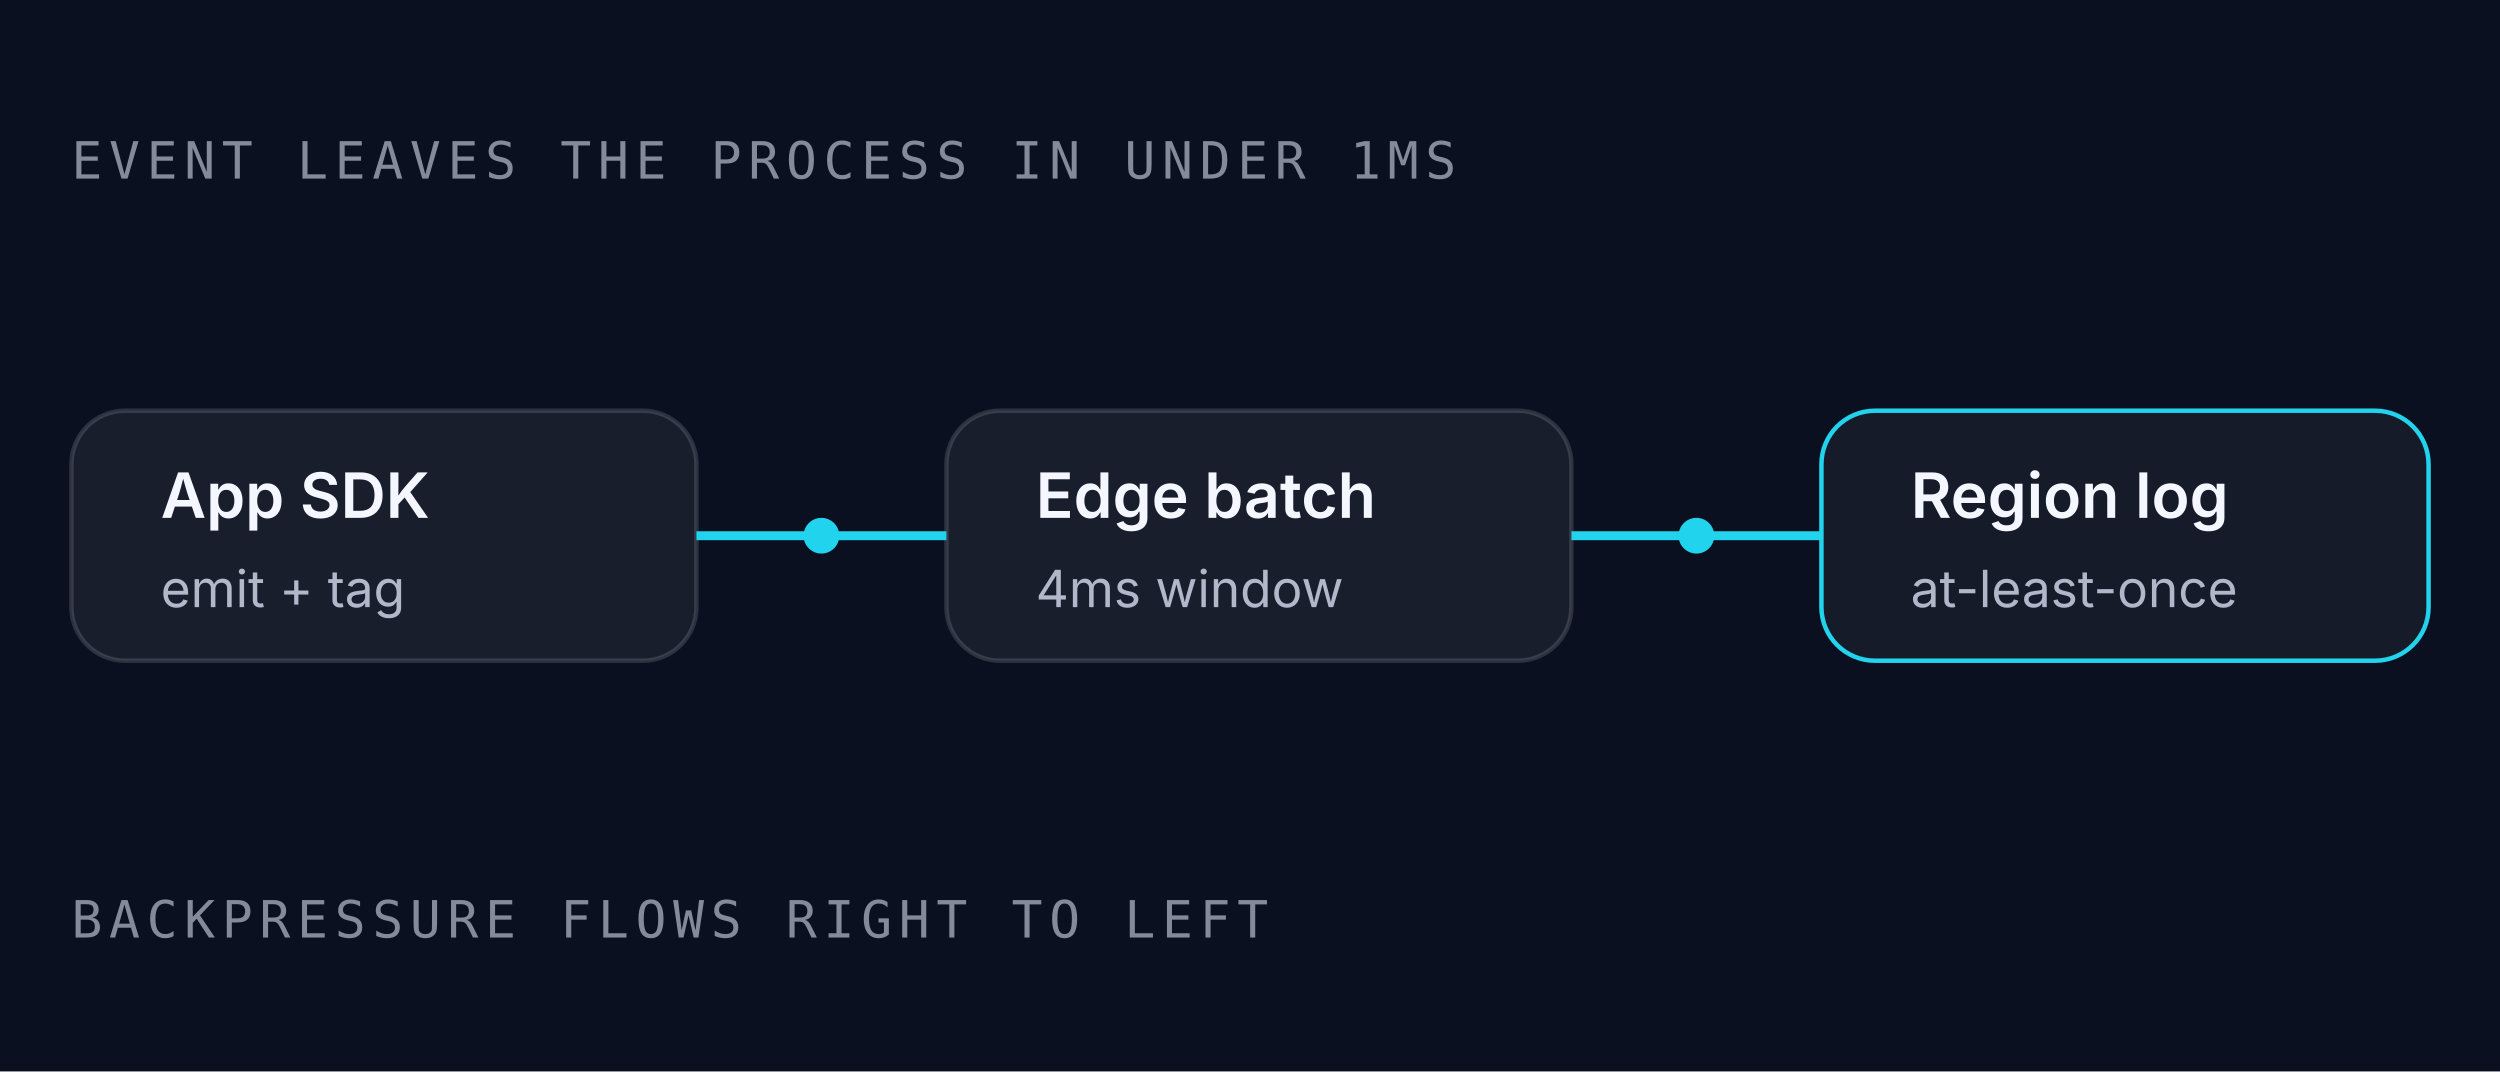
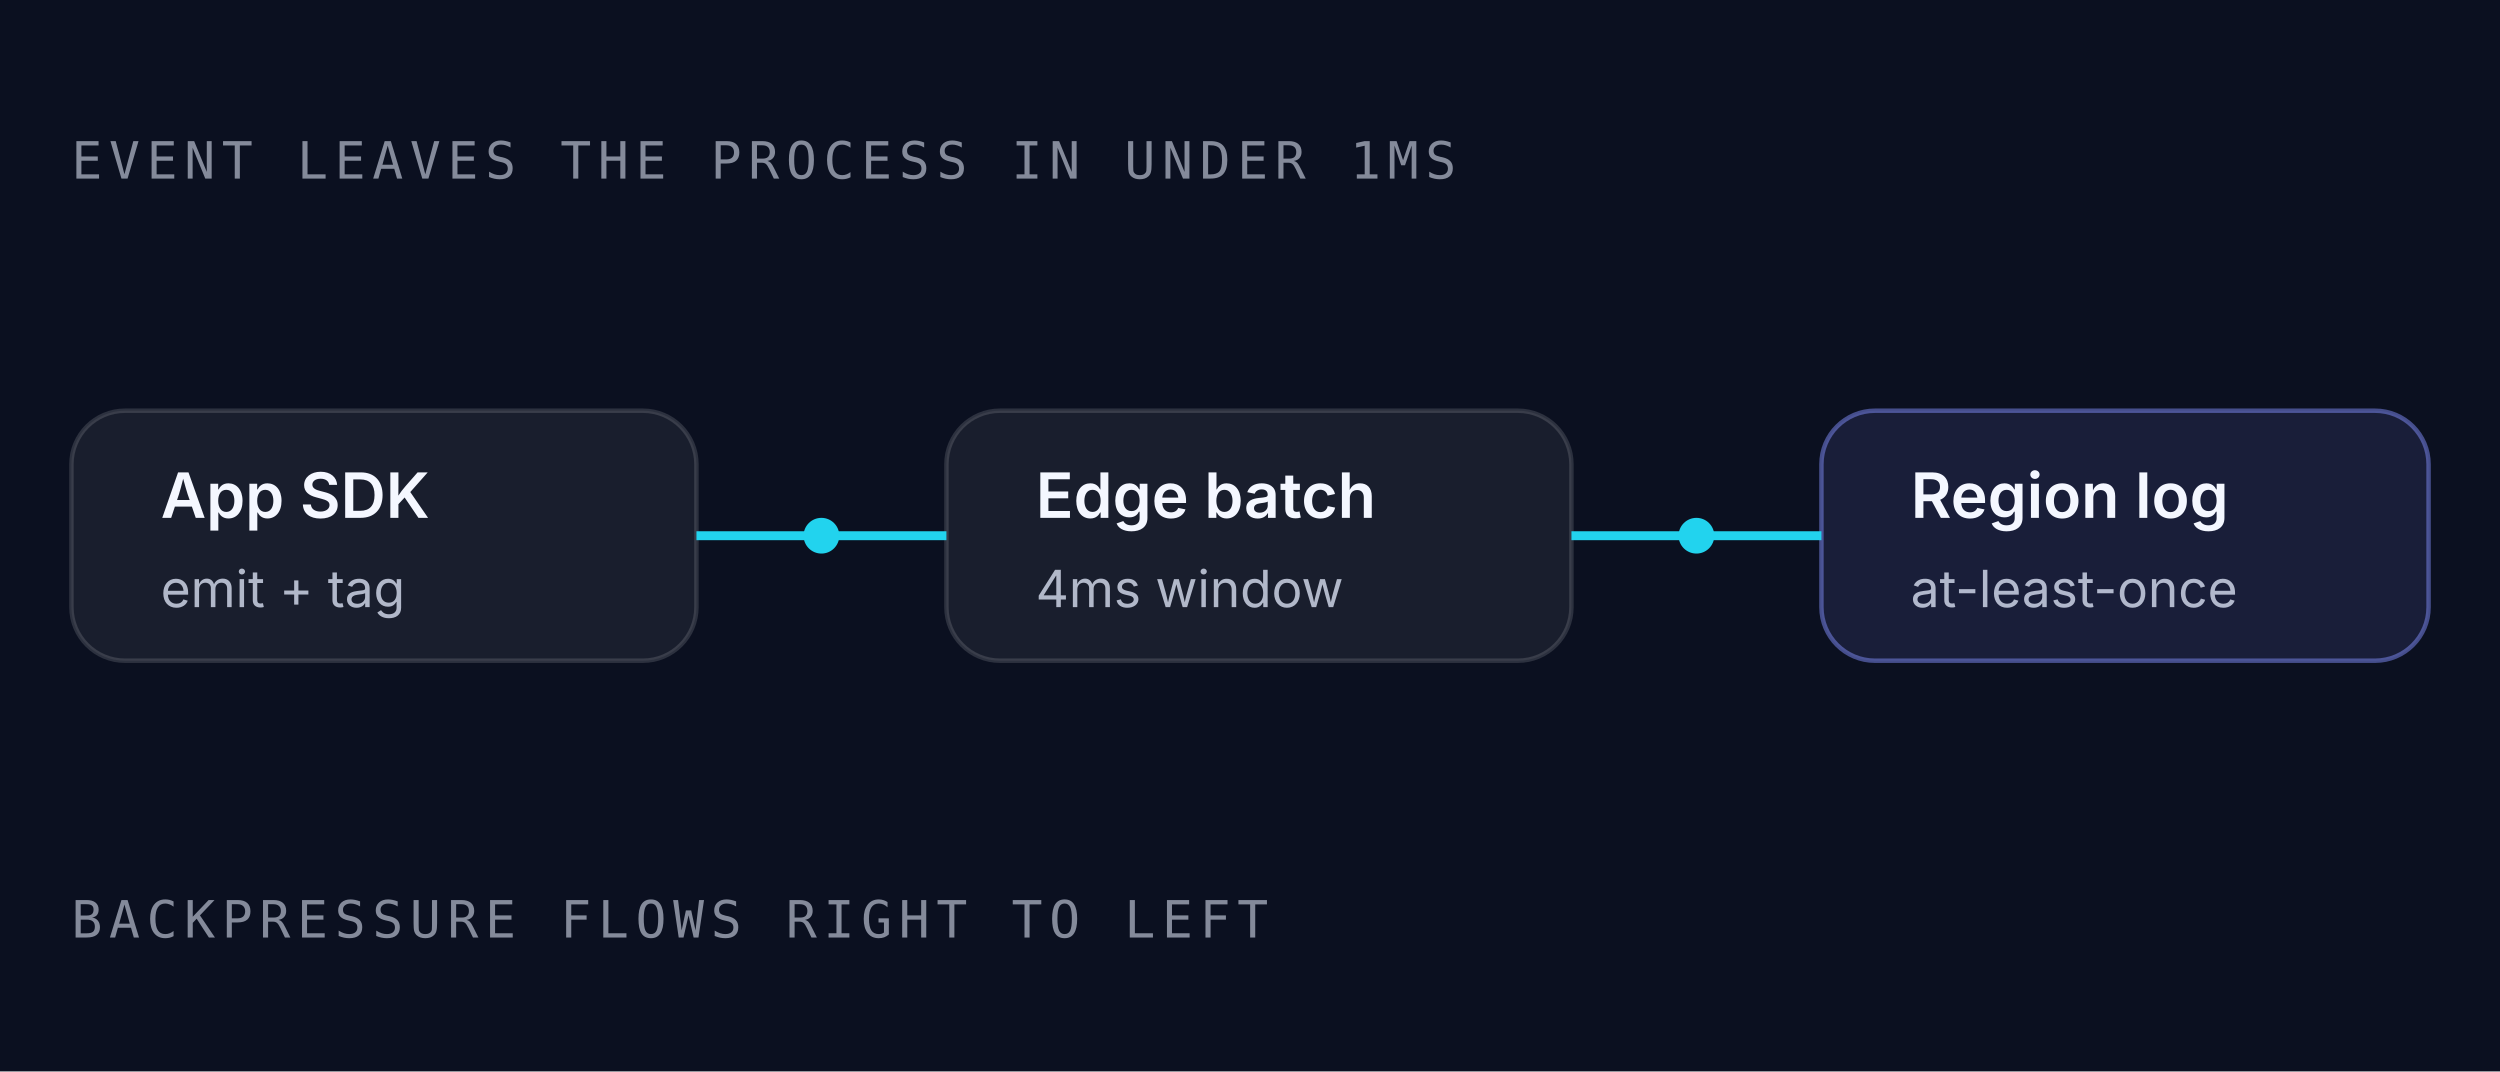
<svg xmlns="http://www.w3.org/2000/svg" role="img" aria-label="Ingest flow: SDK batches events through the edge into the regional log" viewBox="0 0 560 240">
  <style>
    /* Standalone preview values = glass dark theme. When pasted into a glass
       page, DELETE this style block — glass.css provides these classes with
       theme-switching tokens (.glass-svg-* / light mode safe). */
    .glass-svg-ink   { fill: #F4F7FF; }
    .glass-svg-ink-2 { fill: rgba(231,238,255,0.74); }
    .glass-svg-ink-3 { fill: rgba(231,238,255,0.55); }
    .glass-svg-node  { fill: rgba(255,255,255,0.06); stroke: rgba(255,255,255,0.14); }
    .glass-svg-node-strong { fill: rgba(255,255,255,0.05); stroke: #22D3EE; }
+     .glass-svg-node--cyan { fill: rgba(34,211,238,0.10); stroke: rgba(34,211,238,0.50); }
+     .glass-svg-node--indigo { fill: rgba(129,140,248,0.12); stroke: rgba(129,140,248,0.50); }
    .glass-svg-line  { stroke: rgba(255,255,255,0.08); }
    .glass-svg-grid  { stroke: rgba(255,255,255,0.08); stroke-dasharray: 2 6; }
    .glass-svg-accent-ink { fill: #22D3EE; }
+     .glass-svg-ref-ink { fill: #818CF8; }
  </style>
  <rect width="100%" height="100%" fill="#0B1020" />
  <rect x="16" y="92" width="140" height="56" rx="12" class="glass-svg-node" />
  <rect x="212" y="92" width="140" height="56" rx="12" class="glass-svg-node" />
-   <rect x="408" y="92" width="136" height="56" rx="12" class="glass-svg-node-strong" />
+   <rect x="408" y="92" width="136" height="56" rx="12" class="glass-svg-node glass-svg-node--indigo" />
  <path d="M156 120 L212 120" stroke="#22D3EE" stroke-width="2" fill="none" />
  <path d="M352 120 L408 120" stroke="#22D3EE" stroke-width="2" fill="none" />
  <circle cx="184" cy="120" r="4" fill="#22D3EE" />
  <circle cx="380" cy="120" r="4" fill="#22D3EE" />
  <g font-family="'Inter', sans-serif" font-size="14" font-weight="600" class="glass-svg-ink">
    <text x="36" y="116">App SDK</text>
    <text x="232" y="116">Edge batch</text>
    <text x="428" y="116">Region log</text>
  </g>
  <g font-family="'Inter', sans-serif" font-size="11.5" class="glass-svg-ink-2">
    <text x="36" y="136">emit + tag</text>
    <text x="232" y="136">4ms window</text>
    <text x="428" y="136">at-least-once</text>
  </g>
  <text x="16" y="40" font-family="'JetBrains Mono', monospace" font-size="11.5" letter-spacing="1.5" class="glass-svg-ink-3">EVENT LEAVES THE PROCESS IN UNDER 1MS</text>
  <text x="16" y="210" font-family="'JetBrains Mono', monospace" font-size="11.5" letter-spacing="1.5" class="glass-svg-ink-3">BACKPRESSURE FLOWS RIGHT TO LEFT</text>
</svg>
